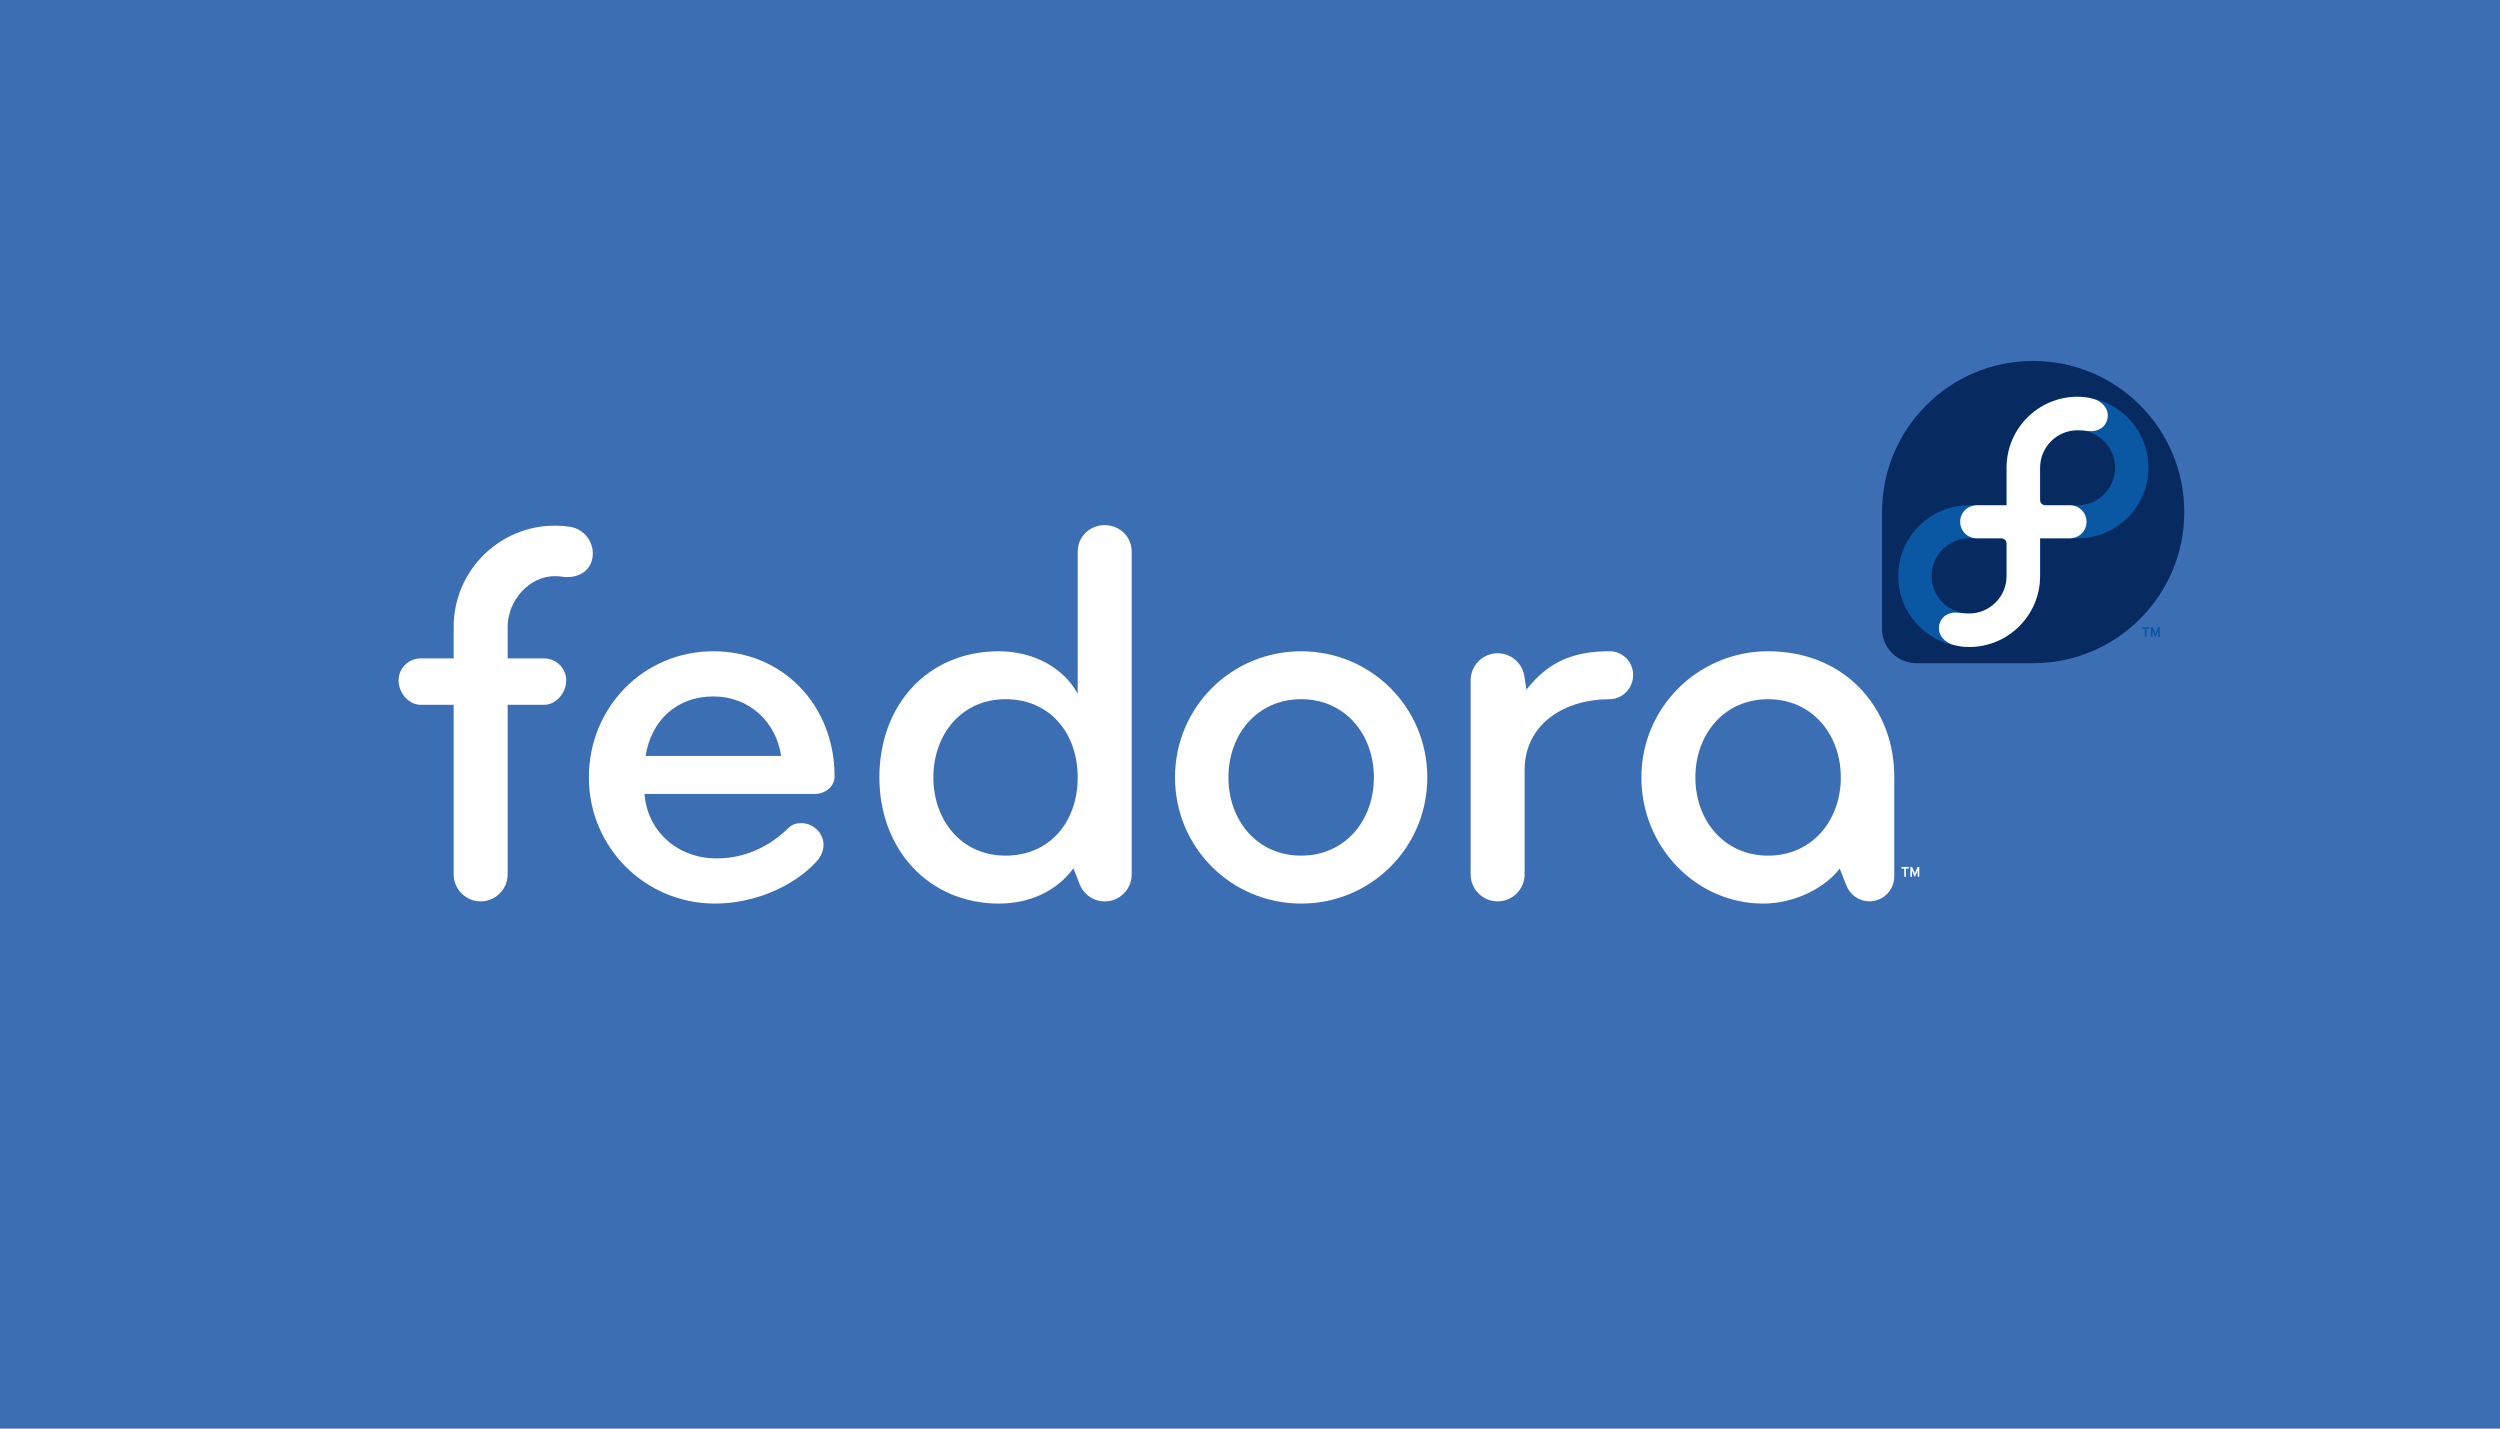
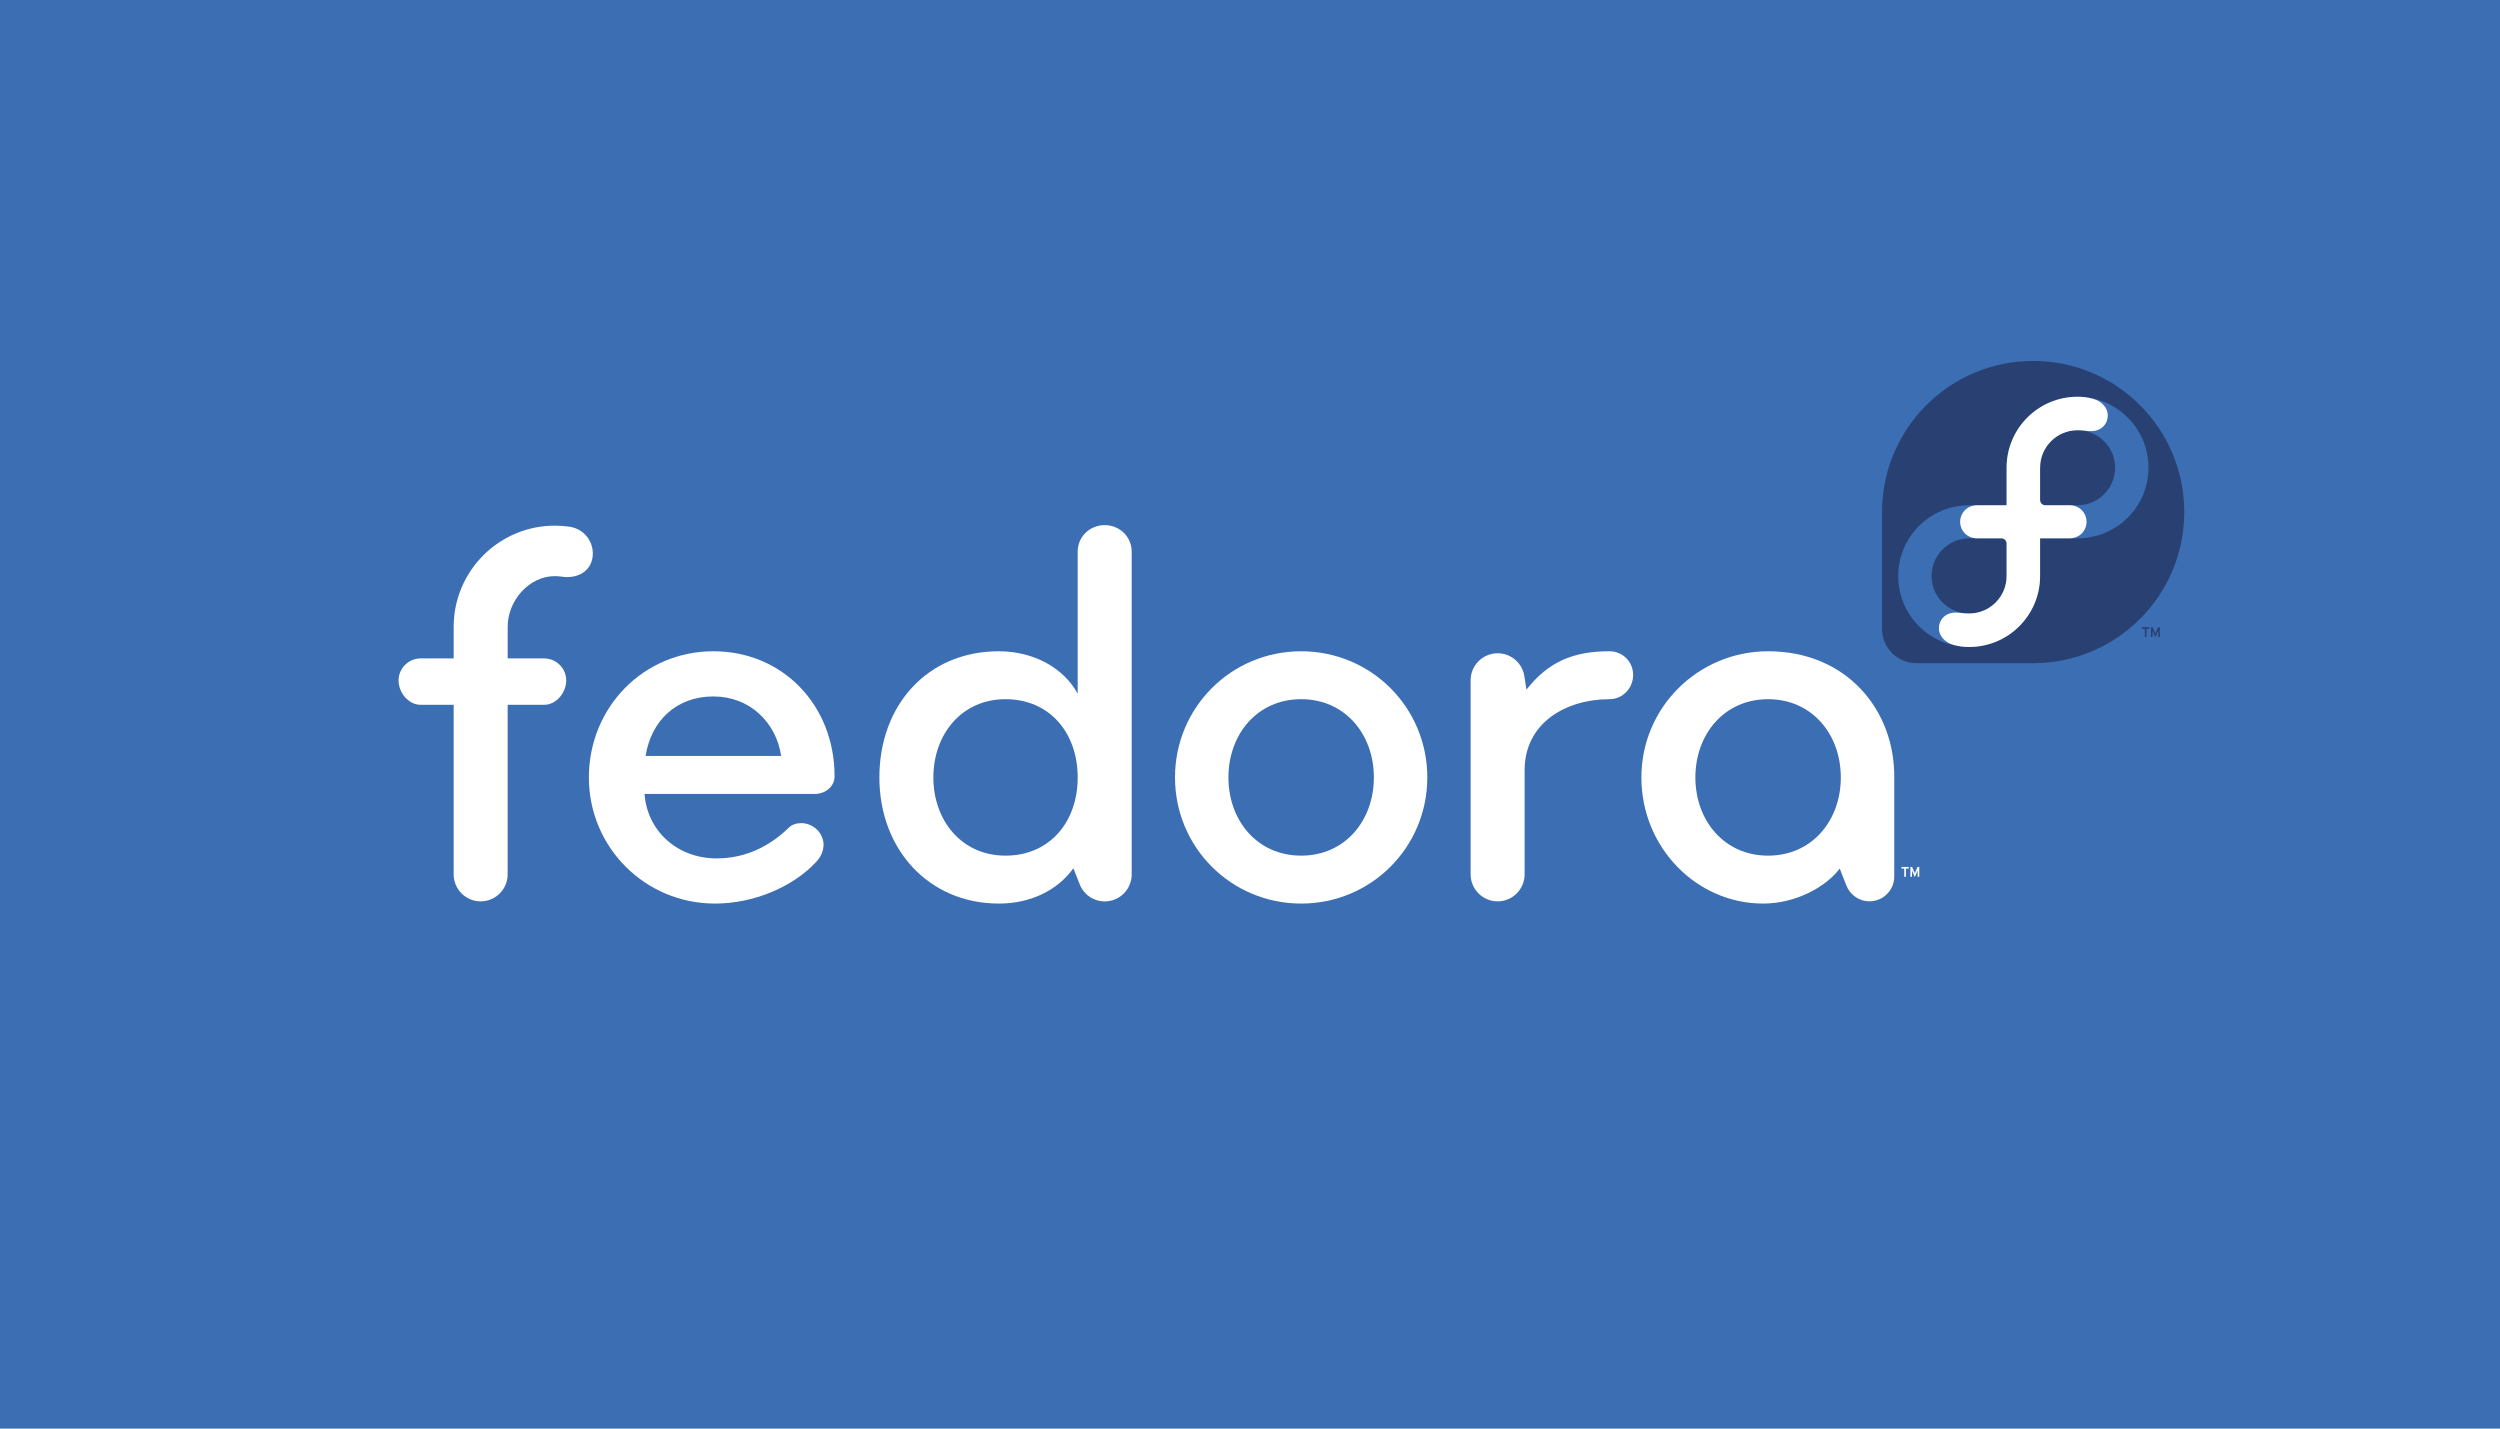
<svg xmlns="http://www.w3.org/2000/svg" version="1.0" width="3.5in" height="2in" viewBox="0 0 315 180" id="svg3784">
  <defs id="defs22" />
-   <g id="layer1">
-     <rect width="315" height="180" x="0" y="0" id="rect2746" style="opacity:1;fill:#3c6eb4;fill-opacity:1;stroke:none;stroke-width:50.04;stroke-miterlimit:4;stroke-dasharray:none;stroke-opacity:1" />
-     <g id="g5290">
-       <g transform="matrix(0.3050252,0,0,0.3050252,50.22,45.47677)" id="g5165" style="fill:#ffffff;fill-opacity:1">
-         <path d="M 171.913,178.874 C 171.913,178.874 171.913,178.874 101.597,178.874 C 102.735,194.117 115.023,205.497 131.406,205.497 C 143.011,205.497 153.025,200.718 160.989,192.983 C 162.583,191.384 164.403,190.93 166.45,190.93 C 169.181,190.93 171.913,192.298 173.732,194.574 C 174.871,196.167 175.554,197.988 175.554,199.806 C 175.554,202.31 174.415,205.039 172.366,207.089 C 162.808,217.327 146.652,224.155 130.721,224.155 C 101.822,224.155 78.612,200.945 78.612,172.044 C 78.612,143.146 101.14,119.935 130.039,119.935 C 158.712,119.935 180.102,142.235 180.102,171.588 C 180.104,175.914 176.236,178.874 171.913,178.874 z M 130.04,138.595 C 114.794,138.595 104.327,148.607 102.052,163.166 C 136.412,163.166 158.03,163.166 158.03,163.166 C 155.982,149.29 145.059,138.595 130.04,138.595 z" id="path5167" style="fill:#ffffff;fill-opacity:1" />
-         <path d="M 372.838,224.156 C 343.939,224.156 320.73,200.946 320.73,172.045 C 320.73,143.147 343.939,119.936 372.838,119.936 C 401.74,119.936 424.949,143.147 424.949,172.045 C 424.95,200.946 401.741,224.156 372.838,224.156 z M 372.838,139.731 C 354.635,139.731 342.8,154.297 342.8,172.044 C 342.8,189.791 354.635,204.356 372.838,204.356 C 391.043,204.356 402.879,189.791 402.879,172.044 C 402.879,154.297 391.043,139.731 372.838,139.731 z" id="path5169" style="fill:#ffffff;fill-opacity:1" />
-         <path d="M 500.19,119.935 C 484.922,119.935 474.823,124.451 465.907,135.786 L 465.084,130.514 L 465.084,130.514 C 464.392,125.01 459.697,120.76 454.013,120.76 C 447.846,120.76 442.845,125.754 442.845,131.924 C 442.845,131.932 442.845,131.941 442.845,131.949 L 442.845,131.949 L 442.845,131.959 L 442.845,131.959 L 442.845,212.095 C 442.845,218.239 447.85,223.246 453.995,223.246 C 460.139,223.246 465.146,218.238 465.146,212.095 L 465.146,169.088 C 465.146,149.519 482.212,139.732 500.19,139.732 C 505.652,139.732 509.973,135.181 509.973,129.719 C 509.973,124.257 505.652,119.935 500.19,119.935 z" id="path5171" style="fill:#ffffff;fill-opacity:1" />
-         <path d="M 617.836,172.044 C 618.065,144.056 598.037,119.935 565.724,119.935 C 536.824,119.935 513.385,143.146 513.385,172.044 C 513.385,200.945 536.141,224.155 563.677,224.155 C 577.419,224.155 589.787,217.081 595.305,209.691 L 598.022,216.587 L 598.022,216.587 C 599.48,220.461 603.217,223.219 607.6,223.219 C 613.249,223.219 617.829,218.643 617.836,212.998 L 617.836,212.998 L 617.836,186.27 L 617.836,186.27 L 617.836,172.044 L 617.836,172.044 z M 565.724,204.357 C 547.518,204.357 535.686,189.792 535.686,172.045 C 535.686,154.298 547.518,139.732 565.724,139.732 C 583.928,139.732 595.762,154.298 595.762,172.045 C 595.762,189.792 583.928,204.357 565.724,204.357 z" id="path5173" style="fill:#ffffff;fill-opacity:1" />
-         <path d="M 302.833,78.744 C 302.833,72.602 297.828,67.822 291.685,67.822 C 285.541,67.822 280.532,72.602 280.532,78.744 L 280.532,137.456 C 274.845,126.989 262.557,119.935 247.992,119.935 C 218.41,119.935 198.613,142.235 198.613,172.044 C 198.613,201.856 219.093,224.155 247.992,224.155 C 260.883,224.155 272.06,218.835 278.754,209.587 L 281.23,215.866 C 282.764,220.178 286.876,223.262 291.708,223.262 C 297.824,223.262 302.834,218.283 302.834,212.142 C 302.834,212.125 302.834,212.111 302.834,212.094 L 302.834,212.094 L 302.834,78.744 L 302.833,78.744 z M 250.722,204.357 C 232.519,204.357 220.913,189.792 220.913,172.045 C 220.913,154.298 232.518,139.732 250.722,139.732 C 268.928,139.732 280.532,153.613 280.532,172.045 C 280.532,190.473 268.928,204.357 250.722,204.357 z" id="path5175" style="fill:#ffffff;fill-opacity:1" />
-         <path d="M 70.718,68.496 C 68.684,68.195 66.611,68.043 64.552,68.043 C 41.508,68.043 22.759,86.793 22.759,109.838 L 22.759,122.893 L 9.104,122.893 C 4.098,122.893 0,126.99 0,131.994 C 0,137.003 4.098,142.051 9.104,142.051 L 22.758,142.051 L 22.758,212.096 C 22.758,218.24 27.765,223.247 33.907,223.247 C 40.053,223.247 45.059,218.239 45.059,212.096 L 45.059,142.051 L 60.156,142.051 C 65.161,142.051 69.257,137.003 69.257,131.994 C 69.257,126.99 65.162,122.893 60.156,122.893 L 45.066,122.893 L 45.066,109.838 C 45.066,99.093 53.807,88.904 64.552,88.904 C 65.52,88.904 66.495,88.976 67.451,89.117 C 73.546,90.019 79.215,87.259 80.119,81.163 C 81.019,75.07 76.812,69.4 70.718,68.496 z" id="path5177" style="fill:#ffffff;fill-opacity:1" />
-         <path d="M 622.661,209.697 L 622.661,213.106 L 621.965,213.106 L 621.965,209.697 L 620.8,209.697 L 620.8,209.01 L 623.824,209.01 L 623.824,209.697 L 622.661,209.697 z M 627.505,213.106 L 627.505,210.944 C 627.505,210.8 627.505,210.623 627.505,210.476 C 627.453,210.6 627.389,210.746 627.339,210.882 L 626.318,213.232 L 625.318,210.882 C 625.268,210.745 625.205,210.6 625.155,210.486 C 625.165,210.632 625.165,210.809 625.165,210.944 L 625.165,213.106 L 624.5,213.106 L 624.5,209.01 L 625.196,209.01 L 626.124,211.13 C 626.195,211.309 626.278,211.536 626.34,211.692 C 626.402,211.525 626.486,211.319 626.559,211.13 L 627.463,209.01 L 628.169,209.01 L 628.169,213.106 L 627.505,213.106 L 627.505,213.106 z" id="path5179" style="fill:#ffffff;fill-opacity:1" />
-       </g>
-       <g transform="matrix(0.3050252,0,0,0.3050252,50.22,45.47677)" id="g5181">
-         <g id="g5183">
-           <path d="M 737.644,62.432 C 737.644,27.952 709.693,0 675.213,0 C 640.749,0 612.809,27.929 612.784,62.388 L 612.782,62.386 L 612.782,110.698 L 612.784,110.7 C 612.803,118.524 619.148,124.858 626.977,124.858 C 626.999,124.858 627.021,124.856 627.044,124.856 L 627.048,124.858 L 675.237,124.858 L 675.237,124.858 C 709.707,124.844 737.644,96.902 737.644,62.432 z" id="path5185" style="fill:#072b61" />
-           <g id="g5187">
-             <path d="M 693.543,14.799 C 677.36,14.799 664.242,27.917 664.242,44.1 C 664.242,44.106 664.242,44.113 664.242,44.121 L 664.242,59.63 L 648.782,59.63 C 648.779,59.63 648.779,59.63 648.777,59.63 C 632.593,59.63 619.476,72.684 619.476,88.865 C 619.476,105.048 632.593,118.167 648.777,118.167 C 664.959,118.167 678.078,105.047 678.078,88.865 C 678.078,88.86 678.078,88.852 678.078,88.846 L 678.078,73.271 L 693.537,73.271 C 693.54,73.271 693.542,73.271 693.543,73.271 C 709.725,73.271 722.844,60.283 722.844,44.1 C 722.844,27.917 709.725,14.799 693.543,14.799 z M 664.243,88.891 C 664.229,97.42 657.309,104.332 648.778,104.332 C 640.237,104.332 633.249,97.407 633.249,88.866 C 633.249,80.324 640.237,73.27 648.778,73.27 C 648.786,73.27 648.793,73.272 648.799,73.272 L 662.05,73.272 C 662.054,73.272 662.057,73.27 662.06,73.27 C 663.266,73.27 664.245,74.246 664.245,75.452 C 664.245,75.453 664.244,75.455 664.244,75.457 L 664.244,88.891 L 664.243,88.891 z M 693.542,59.629 C 693.537,59.629 693.532,59.629 693.527,59.629 L 680.267,59.629 C 680.265,59.629 680.261,59.629 680.261,59.629 C 679.053,59.629 678.077,58.651 678.077,57.445 L 678.077,57.443 L 678.077,44.074 C 678.092,35.542 685.01,28.633 693.541,28.633 C 702.083,28.633 709.072,35.557 709.072,44.1 C 709.074,52.641 702.084,59.629 693.542,59.629 z" id="path5189" style="fill:#0a57a4" />
-           </g>
-           <path d="M 664.243,59.629 L 664.243,44.12 C 664.243,44.112 664.243,44.105 664.243,44.099 C 664.243,27.916 677.361,14.798 693.544,14.798 C 696,14.798 697.744,15.073 700.018,15.669 C 703.331,16.537 706.038,19.252 706.039,22.413 C 706.04,26.233 703.267,29.01 699.123,29.01 C 697.148,29.01 696.435,28.632 693.543,28.632 C 685.012,28.632 678.094,35.541 678.079,44.073 L 678.079,57.442 L 678.079,57.444 C 678.079,58.65 679.055,59.628 680.263,59.628 C 680.263,59.628 680.267,59.628 680.269,59.628 L 690.424,59.628 C 694.209,59.628 697.264,62.656 697.267,66.45 C 697.267,70.247 694.208,73.269 690.424,73.269 L 678.079,73.269 L 678.079,88.844 C 678.079,88.85 678.079,88.858 678.079,88.865 C 678.079,105.046 664.96,118.165 648.778,118.165 C 646.323,118.165 644.578,117.888 642.305,117.294 C 638.992,116.427 636.284,113.71 636.283,110.55 C 636.283,106.73 639.055,103.952 643.2,103.952 C 645.173,103.952 645.888,104.331 648.778,104.331 C 657.309,104.331 664.229,97.421 664.244,88.89 C 664.244,88.89 664.244,75.452 664.244,75.452 C 664.244,74.248 663.265,73.272 662.059,73.272 C 662.057,73.272 662.056,73.272 662.053,73.272 L 651.899,73.27 C 648.114,73.27 645.055,70.25 645.055,66.455 C 645.053,62.636 648.145,59.629 651.971,59.629 L 664.243,59.629 L 664.243,59.629 z" id="path5191" style="fill:#ffffff" />
-         </g>
-         <path d="M 722.026,110.643 L 722.026,114.053 L 721.331,114.053 L 721.331,110.643 L 720.166,110.643 L 720.166,109.957 L 723.19,109.957 L 723.19,110.643 L 722.026,110.643 z M 726.872,114.053 L 726.872,111.891 C 726.872,111.746 726.872,111.569 726.872,111.422 C 726.821,111.547 726.758,111.693 726.706,111.83 L 725.686,114.178 L 724.687,111.83 C 724.637,111.693 724.573,111.547 724.522,111.432 C 724.532,111.58 724.532,111.756 724.532,111.891 L 724.532,114.053 L 723.867,114.053 L 723.867,109.957 L 724.564,109.957 L 725.489,112.077 C 725.562,112.255 725.644,112.485 725.706,112.639 C 725.768,112.473 725.853,112.266 725.924,112.077 L 726.83,109.957 L 727.536,109.957 L 727.536,114.053 L 726.872,114.053 L 726.872,114.053 z" id="path5193" style="fill:#0a57a4" />
-       </g>
+   <rect width="315" height="180" x="0" y="0" id="rect2746" style="fill:#3c6eb4;fill-opacity:1;stroke:none;stroke-width:50.04;stroke-miterlimit:4;stroke-dasharray:none;stroke-opacity:1" />
+   <g id="g3267">
+     <g transform="matrix(0.3050252,0,0,0.3050252,50.22,45.47677)" id="g5165" style="fill:#ffffff;fill-opacity:1">
+       <path d="M 171.913,178.874 C 171.913,178.874 171.913,178.874 101.597,178.874 C 102.735,194.117 115.023,205.497 131.406,205.497 C 143.011,205.497 153.025,200.718 160.989,192.983 C 162.583,191.384 164.403,190.93 166.45,190.93 C 169.181,190.93 171.913,192.298 173.732,194.574 C 174.871,196.167 175.554,197.988 175.554,199.806 C 175.554,202.31 174.415,205.039 172.366,207.089 C 162.808,217.327 146.652,224.155 130.721,224.155 C 101.822,224.155 78.612,200.945 78.612,172.044 C 78.612,143.146 101.14,119.935 130.039,119.935 C 158.712,119.935 180.102,142.235 180.102,171.588 C 180.104,175.914 176.236,178.874 171.913,178.874 z M 130.04,138.595 C 114.794,138.595 104.327,148.607 102.052,163.166 C 136.412,163.166 158.03,163.166 158.03,163.166 C 155.982,149.29 145.059,138.595 130.04,138.595 z" id="path5167" style="fill:#ffffff;fill-opacity:1" />
+       <path d="M 372.838,224.156 C 343.939,224.156 320.73,200.946 320.73,172.045 C 320.73,143.147 343.939,119.936 372.838,119.936 C 401.74,119.936 424.949,143.147 424.949,172.045 C 424.95,200.946 401.741,224.156 372.838,224.156 z M 372.838,139.731 C 354.635,139.731 342.8,154.297 342.8,172.044 C 342.8,189.791 354.635,204.356 372.838,204.356 C 391.043,204.356 402.879,189.791 402.879,172.044 C 402.879,154.297 391.043,139.731 372.838,139.731 z" id="path5169" style="fill:#ffffff;fill-opacity:1" />
+       <path d="M 500.19,119.935 C 484.922,119.935 474.823,124.451 465.907,135.786 L 465.084,130.514 L 465.084,130.514 C 464.392,125.01 459.697,120.76 454.013,120.76 C 447.846,120.76 442.845,125.754 442.845,131.924 C 442.845,131.932 442.845,131.941 442.845,131.949 L 442.845,131.949 L 442.845,131.959 L 442.845,131.959 L 442.845,212.095 C 442.845,218.239 447.85,223.246 453.995,223.246 C 460.139,223.246 465.146,218.238 465.146,212.095 L 465.146,169.088 C 465.146,149.519 482.212,139.732 500.19,139.732 C 505.652,139.732 509.973,135.181 509.973,129.719 C 509.973,124.257 505.652,119.935 500.19,119.935 z" id="path5171" style="fill:#ffffff;fill-opacity:1" />
+       <path d="M 617.836,172.044 C 618.065,144.056 598.037,119.935 565.724,119.935 C 536.824,119.935 513.385,143.146 513.385,172.044 C 513.385,200.945 536.141,224.155 563.677,224.155 C 577.419,224.155 589.787,217.081 595.305,209.691 L 598.022,216.587 L 598.022,216.587 C 599.48,220.461 603.217,223.219 607.6,223.219 C 613.249,223.219 617.829,218.643 617.836,212.998 L 617.836,212.998 L 617.836,186.27 L 617.836,186.27 L 617.836,172.044 L 617.836,172.044 z M 565.724,204.357 C 547.518,204.357 535.686,189.792 535.686,172.045 C 535.686,154.298 547.518,139.732 565.724,139.732 C 583.928,139.732 595.762,154.298 595.762,172.045 C 595.762,189.792 583.928,204.357 565.724,204.357 z" id="path5173" style="fill:#ffffff;fill-opacity:1" />
+       <path d="M 302.833,78.744 C 302.833,72.602 297.828,67.822 291.685,67.822 C 285.541,67.822 280.532,72.602 280.532,78.744 L 280.532,137.456 C 274.845,126.989 262.557,119.935 247.992,119.935 C 218.41,119.935 198.613,142.235 198.613,172.044 C 198.613,201.856 219.093,224.155 247.992,224.155 C 260.883,224.155 272.06,218.835 278.754,209.587 L 281.23,215.866 C 282.764,220.178 286.876,223.262 291.708,223.262 C 297.824,223.262 302.834,218.283 302.834,212.142 C 302.834,212.125 302.834,212.111 302.834,212.094 L 302.834,212.094 L 302.834,78.744 L 302.833,78.744 z M 250.722,204.357 C 232.519,204.357 220.913,189.792 220.913,172.045 C 220.913,154.298 232.518,139.732 250.722,139.732 C 268.928,139.732 280.532,153.613 280.532,172.045 C 280.532,190.473 268.928,204.357 250.722,204.357 z" id="path5175" style="fill:#ffffff;fill-opacity:1" />
+       <path d="M 70.718,68.496 C 68.684,68.195 66.611,68.043 64.552,68.043 C 41.508,68.043 22.759,86.793 22.759,109.838 L 22.759,122.893 L 9.104,122.893 C 4.098,122.893 0,126.99 0,131.994 C 0,137.003 4.098,142.051 9.104,142.051 L 22.758,142.051 L 22.758,212.096 C 22.758,218.24 27.765,223.247 33.907,223.247 C 40.053,223.247 45.059,218.239 45.059,212.096 L 45.059,142.051 L 60.156,142.051 C 65.161,142.051 69.257,137.003 69.257,131.994 C 69.257,126.99 65.162,122.893 60.156,122.893 L 45.066,122.893 L 45.066,109.838 C 45.066,99.093 53.807,88.904 64.552,88.904 C 65.52,88.904 66.495,88.976 67.451,89.117 C 73.546,90.019 79.215,87.259 80.119,81.163 C 81.019,75.07 76.812,69.4 70.718,68.496 z" id="path5177" style="fill:#ffffff;fill-opacity:1" />
+       <path d="M 622.661,209.697 L 622.661,213.106 L 621.965,213.106 L 621.965,209.697 L 620.8,209.697 L 620.8,209.01 L 623.824,209.01 L 623.824,209.697 L 622.661,209.697 z M 627.505,213.106 L 627.505,210.944 C 627.505,210.8 627.505,210.623 627.505,210.476 C 627.453,210.6 627.389,210.746 627.339,210.882 L 626.318,213.232 L 625.318,210.882 C 625.268,210.745 625.205,210.6 625.155,210.486 C 625.165,210.632 625.165,210.809 625.165,210.944 L 625.165,213.106 L 624.5,213.106 L 624.5,209.01 L 625.196,209.01 L 626.124,211.13 C 626.195,211.309 626.278,211.536 626.34,211.692 C 626.402,211.525 626.486,211.319 626.559,211.13 L 627.463,209.01 L 628.169,209.01 L 628.169,213.106 L 627.505,213.106 L 627.505,213.106 z" id="path5179" style="fill:#ffffff;fill-opacity:1" />
+     </g>
+     <g id="g3261">
+       <path d="M 275.22,64.52 C 275.22,54.003 266.694,45.477 256.177,45.477 C 245.665,45.477 237.142,53.996 237.135,64.507 L 237.134,64.506 L 237.134,79.242 L 237.135,79.243 C 237.14,81.63 239.076,83.562 241.464,83.562 C 241.47,83.562 241.477,83.561 241.484,83.561 L 241.485,83.562 L 256.184,83.562 L 256.184,83.562 C 266.699,83.557 275.22,75.034 275.22,64.52 z" id="path5185" style="fill:#294172;fill-opacity:1" />
+       <path d="M 261.768,49.991 C 256.832,49.991 252.831,53.992 252.831,58.928 C 252.831,58.93 252.831,58.932 252.831,58.935 L 252.831,63.665 L 248.115,63.665 C 248.114,63.665 248.114,63.665 248.113,63.665 C 243.177,63.665 239.176,67.647 239.176,72.583 C 239.176,77.519 243.177,81.521 248.113,81.521 C 253.049,81.521 257.051,77.519 257.051,72.583 C 257.051,72.581 257.051,72.579 257.051,72.577 L 257.051,67.826 L 261.766,67.826 C 261.767,67.826 261.768,67.826 261.768,67.826 C 266.704,67.826 270.706,63.865 270.706,58.928 C 270.706,53.992 266.704,49.991 261.768,49.991 z M 252.831,72.591 C 252.827,75.192 250.716,77.301 248.114,77.301 C 245.508,77.301 243.377,75.188 243.377,72.583 C 243.377,69.978 245.508,67.826 248.114,67.826 C 248.116,67.826 248.118,67.827 248.12,67.827 L 252.162,67.827 C 252.163,67.827 252.164,67.826 252.165,67.826 C 252.533,67.826 252.831,68.124 252.831,68.492 C 252.831,68.492 252.831,68.492 252.831,68.493 L 252.831,72.591 L 252.831,72.591 z M 261.768,63.665 C 261.766,63.665 261.765,63.665 261.763,63.665 L 257.719,63.665 C 257.718,63.665 257.717,63.665 257.717,63.665 C 257.348,63.665 257.051,63.367 257.051,62.999 L 257.051,62.998 L 257.051,58.92 C 257.055,56.318 259.165,54.211 261.767,54.211 C 264.373,54.211 266.505,56.323 266.505,58.928 C 266.505,61.534 264.373,63.665 261.768,63.665 z" id="path5189" style="fill:#3c6eb4;fill-opacity:1" />
+       <path d="M 252.831,63.665 L 252.831,58.934 C 252.831,58.932 252.831,58.93 252.831,58.928 C 252.831,53.992 256.832,49.991 261.768,49.991 C 262.518,49.991 263.05,50.074 263.743,50.256 C 264.754,50.521 265.579,51.349 265.58,52.313 C 265.58,53.478 264.734,54.326 263.47,54.326 C 262.868,54.326 262.65,54.21 261.768,54.21 C 259.166,54.21 257.056,56.318 257.051,58.92 L 257.051,62.998 L 257.051,62.999 C 257.051,63.366 257.349,63.665 257.717,63.665 C 257.717,63.665 257.719,63.665 257.719,63.665 L 260.817,63.665 C 261.971,63.665 262.903,64.588 262.904,65.746 C 262.904,66.904 261.971,67.826 260.817,67.826 L 257.051,67.826 L 257.051,72.576 C 257.051,72.578 257.051,72.581 257.051,72.583 C 257.051,77.518 253.05,81.52 248.114,81.52 C 247.365,81.52 246.833,81.436 246.139,81.254 C 245.129,80.99 244.303,80.161 244.302,79.197 C 244.302,78.032 245.148,77.185 246.412,77.185 C 247.014,77.185 247.232,77.3 248.114,77.3 C 250.716,77.3 252.827,75.193 252.831,72.59 C 252.831,72.59 252.831,68.492 252.831,68.492 C 252.831,68.124 252.533,67.827 252.165,67.827 C 252.164,67.827 252.164,67.827 252.163,67.827 L 249.066,67.826 C 247.911,67.826 246.978,66.905 246.978,65.747 C 246.977,64.582 247.921,63.665 249.088,63.665 L 252.831,63.665 L 252.831,63.665 z" id="path5191" style="fill:#ffffff" />
+       <path d="M 270.456,79.226 L 270.456,80.266 L 270.244,80.266 L 270.244,79.226 L 269.889,79.226 L 269.889,79.016 L 270.811,79.016 L 270.811,79.226 L 270.456,79.226 z M 271.934,80.266 L 271.934,79.606 C 271.934,79.562 271.934,79.508 271.934,79.463 C 271.919,79.501 271.899,79.546 271.884,79.588 L 271.573,80.304 L 271.268,79.588 C 271.253,79.546 271.233,79.501 271.217,79.466 C 271.221,79.511 271.221,79.565 271.221,79.606 L 271.221,80.266 L 271.018,80.266 L 271.018,79.016 L 271.23,79.016 L 271.512,79.663 C 271.535,79.717 271.56,79.788 271.579,79.835 C 271.598,79.784 271.623,79.721 271.645,79.663 L 271.921,79.016 L 272.137,79.016 L 272.137,80.266 L 271.934,80.266 L 271.934,80.266 z" id="path5193" style="fill:#294172;fill-opacity:1" />
    </g>
  </g>
</svg>
